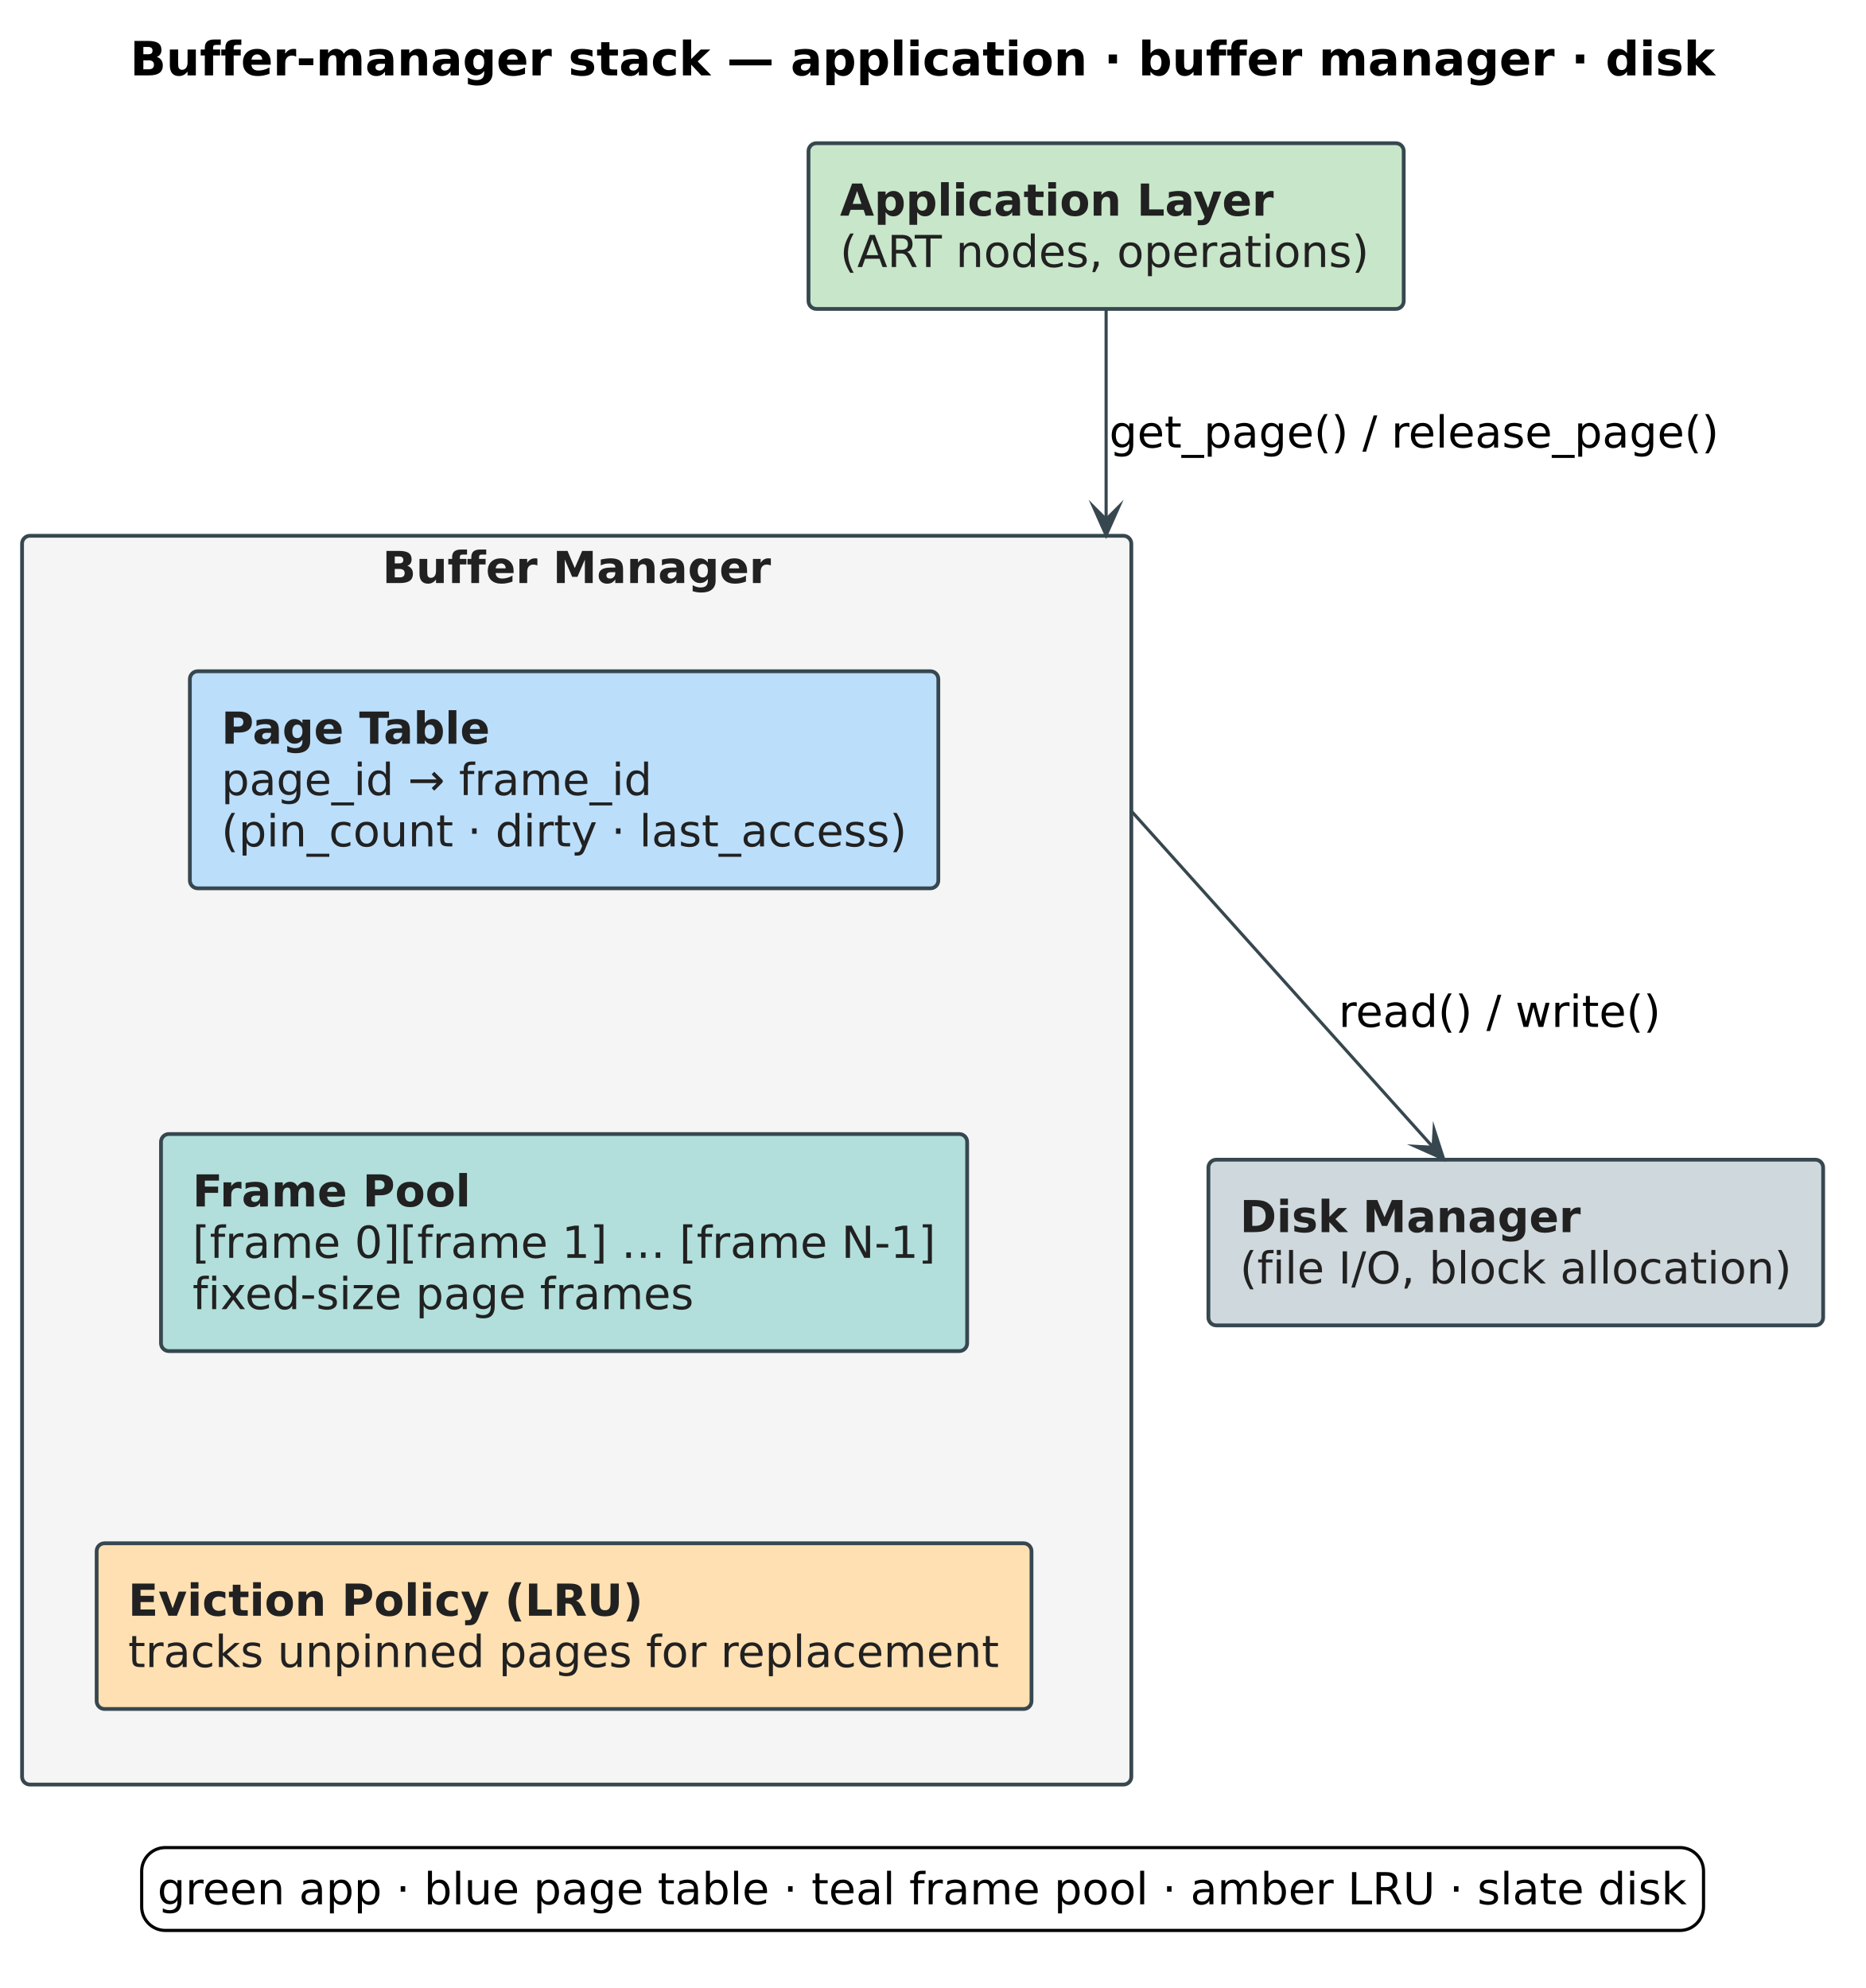
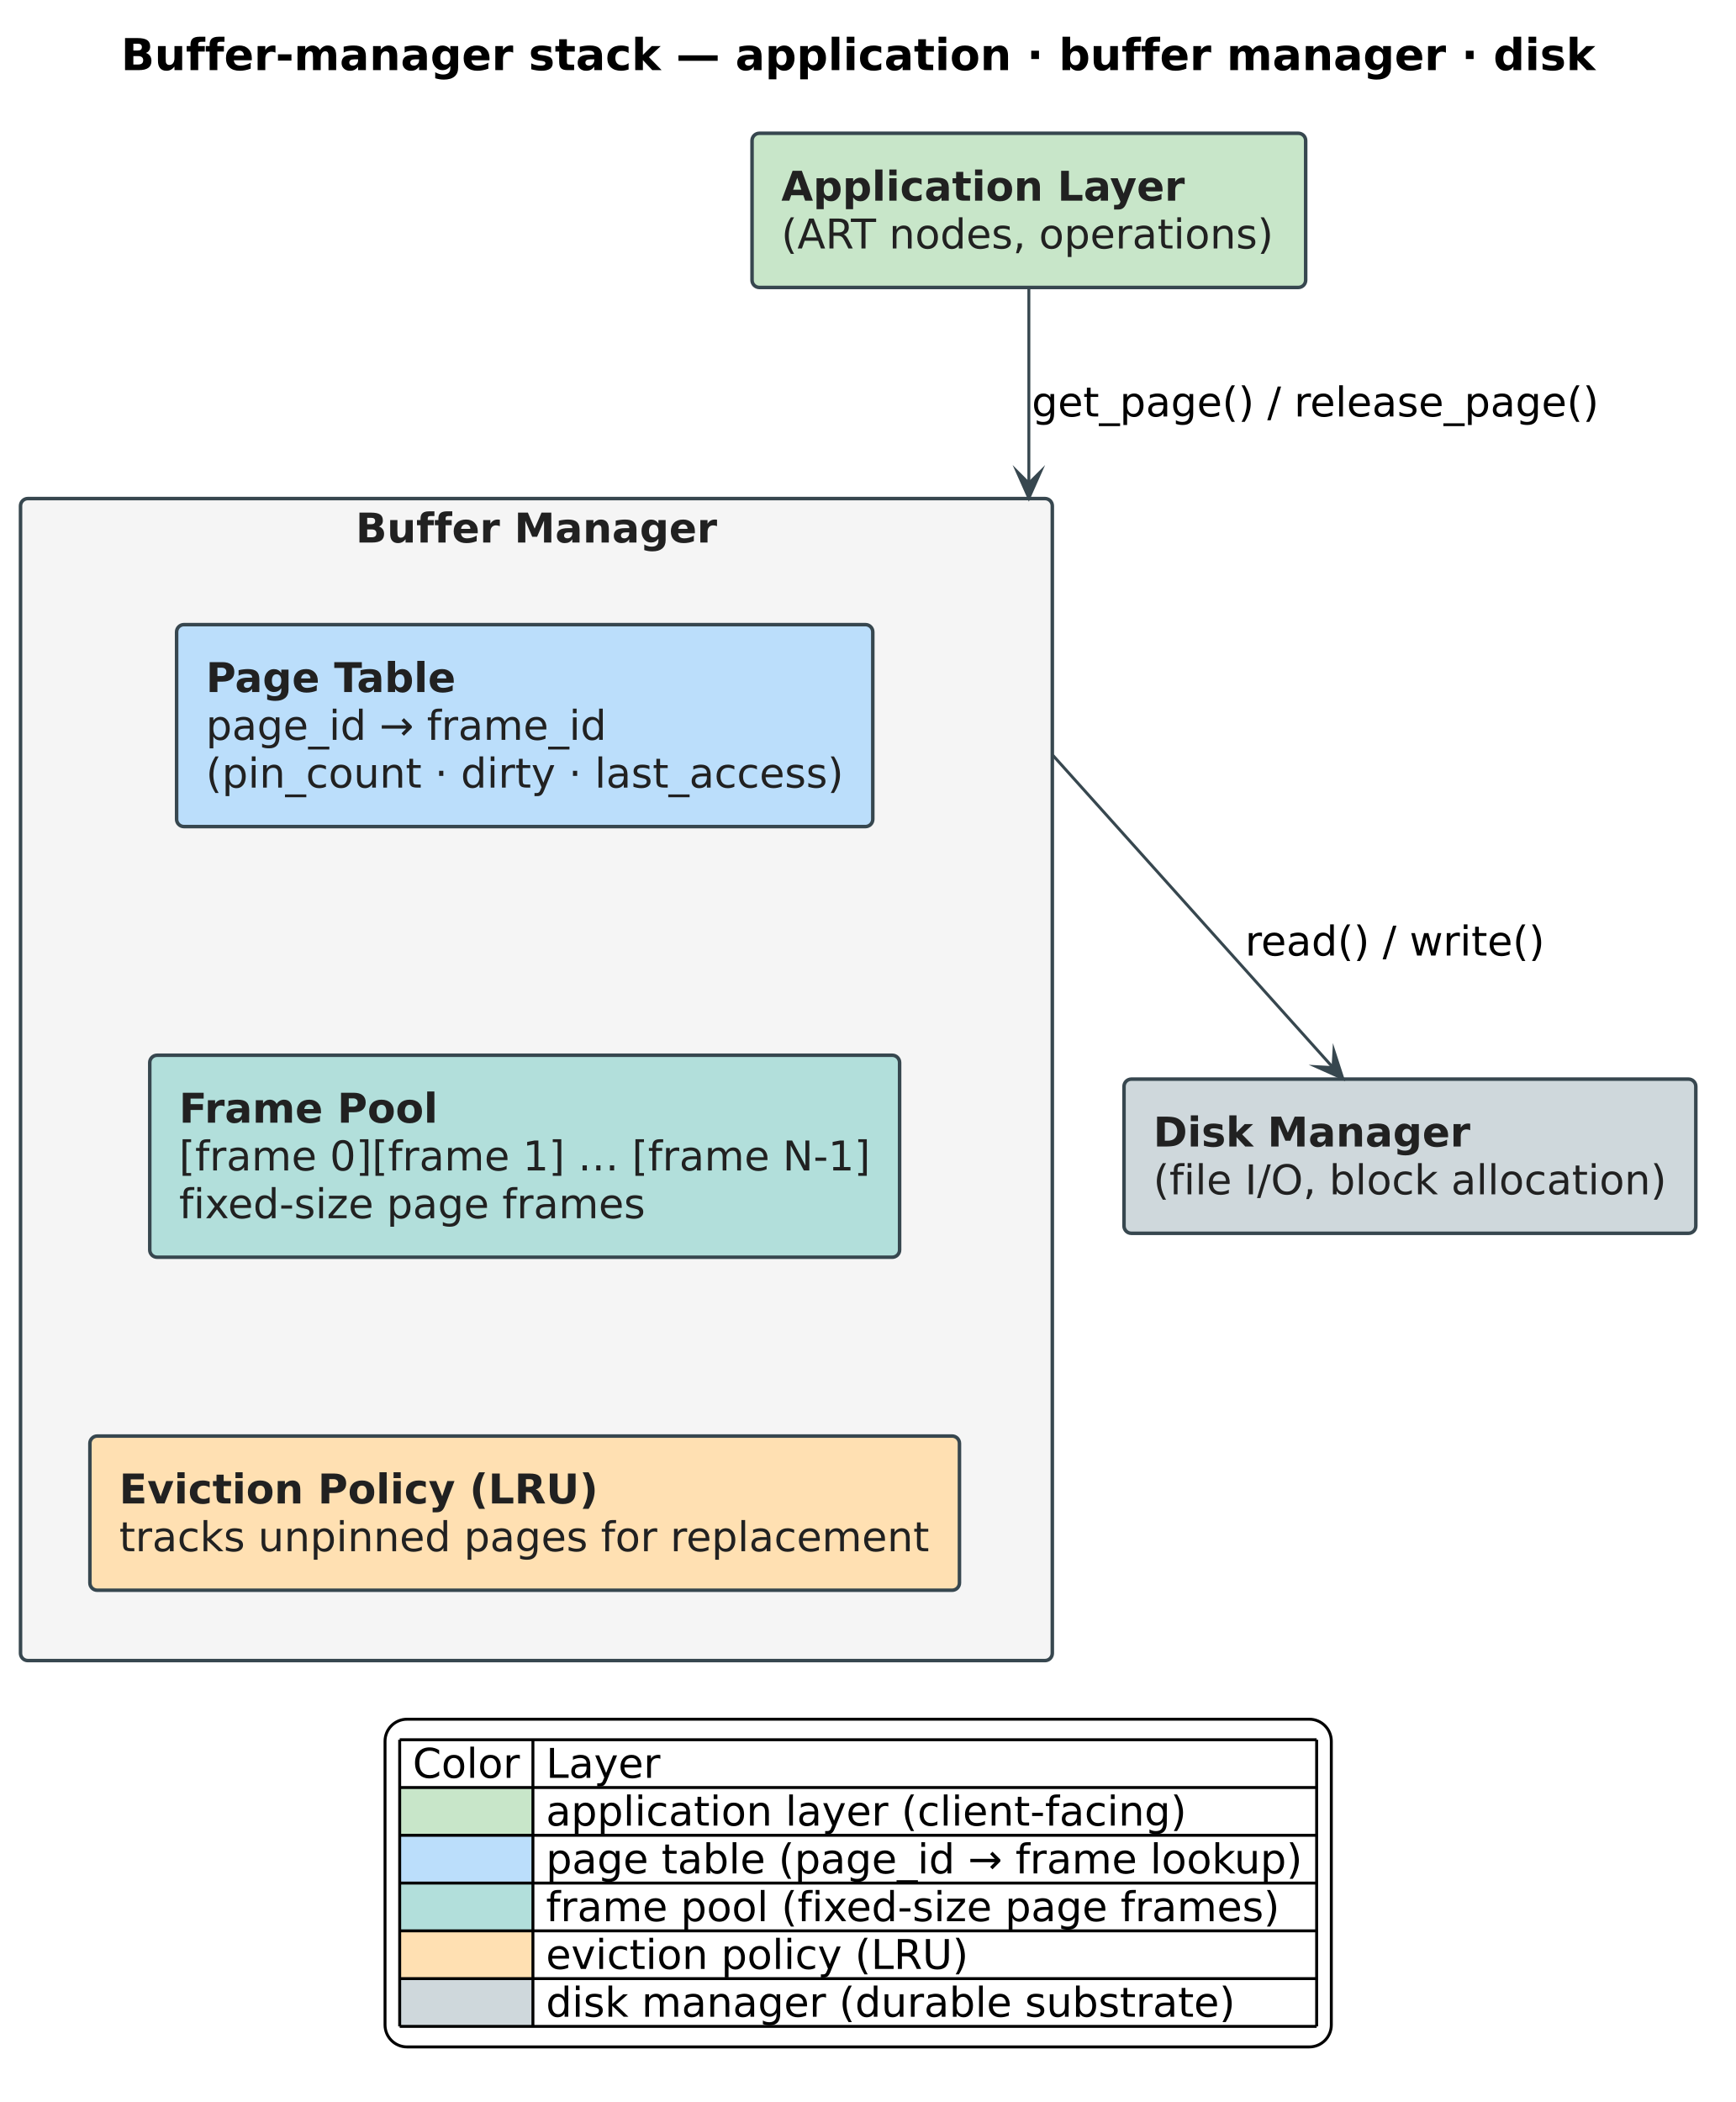
- <svg xmlns="http://www.w3.org/2000/svg" contentStyleType="text/css" data-diagram-type="DESCRIPTION" height="631px" preserveAspectRatio="none" style="width:592px;height:631px;background:#FFFFFF;" version="1.1" viewBox="0 0 592 631" width="592px" zoomAndPan="magnify">
+ <svg xmlns="http://www.w3.org/2000/svg" contentStyleType="text/css" data-diagram-type="DESCRIPTION" height="717px" preserveAspectRatio="none" style="width:592px;height:717px;background:#FFFFFF;" version="1.1" viewBox="0 0 592 717" width="592px" zoomAndPan="magnify">
  <defs />
  <g>
    <g class="title" data-source-line="23">
      <text fill="#000000" font-family="'DejaVu Sans'" font-size="15" font-weight="700" lengthAdjust="spacing" textLength="502.954" x="41.291" y="23.923">Buffer-manager stack — application · buffer manager · disk</text>
    </g>
    <g class="cluster" data-qualified-name="BM" data-source-line="27" id="ent0002">
      <rect fill="#F5F5F5" height="396.37" rx="2.5" ry="2.5" style="stroke:#37474F;stroke-width:1.2;" width="352" x="7" y="170.061" />
      <text fill="#212121" font-family="'DejaVu Sans'" font-size="14" font-weight="700" lengthAdjust="spacing" textLength="123.307" x="121.347" y="185.056">Buffer Manager</text>
    </g>
    <g class="entity" data-qualified-name="BM.PT" data-source-line="28" id="ent0003">
      <rect fill="#BBDEFB" height="68.891" rx="2.5" ry="2.5" style="stroke:#37474F;stroke-width:1.2;" width="237.506" x="60.25" y="213.061" />
      <text fill="#212121" font-family="'DejaVu Sans'" font-size="14" font-weight="700" lengthAdjust="spacing" textLength="87.411" x="70.25" y="236.056">Page Table</text>
      <text fill="#212121" font-family="'DejaVu Sans'" font-size="14" lengthAdjust="spacing" textLength="136.664" x="70.25" y="252.353">page_id → frame_id</text>
      <text fill="#212121" font-family="'DejaVu Sans'" font-size="14" lengthAdjust="spacing" textLength="217.506" x="70.25" y="268.65">(pin_count · dirty · last_access)</text>
    </g>
    <g class="entity" data-qualified-name="BM.FP" data-source-line="29" id="ent0004">
      <rect fill="#B2DFDB" height="68.891" rx="2.5" ry="2.5" style="stroke:#37474F;stroke-width:1.2;" width="255.812" x="51.09" y="359.951" />
      <text fill="#212121" font-family="'DejaVu Sans'" font-size="14" font-weight="700" lengthAdjust="spacing" textLength="89.168" x="61.09" y="382.946">Frame Pool</text>
      <text fill="#212121" font-family="'DejaVu Sans'" font-size="14" lengthAdjust="spacing" textLength="235.812" x="61.09" y="399.243">[frame 0][frame 1] … [frame N-1]</text>
      <text fill="#212121" font-family="'DejaVu Sans'" font-size="14" lengthAdjust="spacing" textLength="159.476" x="61.09" y="415.54">fixed-size page frames</text>
    </g>
    <g class="entity" data-qualified-name="BM.EV" data-source-line="30" id="ent0005">
      <rect fill="#FFE0B2" height="52.594" rx="2.5" ry="2.5" style="stroke:#37474F;stroke-width:1.2;" width="296.65" x="30.67" y="489.841" />
      <text fill="#212121" font-family="'DejaVu Sans'" font-size="14" font-weight="700" lengthAdjust="spacing" textLength="163.379" x="40.67" y="512.836">Eviction Policy (LRU)</text>
      <text fill="#212121" font-family="'DejaVu Sans'" font-size="14" lengthAdjust="spacing" textLength="276.65" x="40.67" y="529.133">tracks unpinned pages for replacement</text>
    </g>
    <g class="entity" data-qualified-name="App" data-source-line="25" id="ent0001">
      <rect fill="#C8E6C9" height="52.594" rx="2.5" ry="2.5" style="stroke:#37474F;stroke-width:1.2;" width="188.875" x="256.56" y="45.461" />
      <text fill="#212121" font-family="'DejaVu Sans'" font-size="14" font-weight="700" lengthAdjust="spacing" textLength="138.065" x="266.56" y="68.456">Application Layer</text>
      <text fill="#212121" font-family="'DejaVu Sans'" font-size="14" lengthAdjust="spacing" textLength="168.875" x="266.56" y="84.753">(ART nodes, operations)</text>
    </g>
    <g class="entity" data-qualified-name="DM" data-source-line="35" id="ent0008">
      <rect fill="#CFD8DC" height="52.594" rx="2.5" ry="2.5" style="stroke:#37474F;stroke-width:1.2;" width="195.075" x="383.46" y="368.091" />
      <text fill="#212121" font-family="'DejaVu Sans'" font-size="14" font-weight="700" lengthAdjust="spacing" textLength="108.151" x="393.46" y="391.086">Disk Manager</text>
      <text fill="#212121" font-family="'DejaVu Sans'" font-size="14" lengthAdjust="spacing" textLength="175.075" x="393.46" y="407.383">(file I/O, block allocation)</text>
    </g>
    <g class="link" data-entity-1="ent0001" data-entity-2="ent0002" data-link-type="dependency" data-source-line="37" id="lnk9">
      <path d="M351,98.391 C351,110.286 351,125.296 351,141.167 C351,149.103 351,157.255 351,165.339 C351,166.35 351,167.359 351,168.368 C351,168.871 351,164.375 351,164.878" fill="none" id="App-to-BM" style="stroke:#37474F;stroke-width:1;" />
      <polygon fill="#37474F" points="351,169.878,355,160.878,351,164.878,347,160.878,351,169.878" style="stroke:#37474F;stroke-width:1;stroke-linejoin:miter;stroke-miterlimit:10;" />
      <text fill="#000000" font-family="'DejaVu Sans'" font-size="14" lengthAdjust="spacing" textLength="193.744" x="352" y="142.056">get_page() / release_page()</text>
    </g>
    <g class="link" data-entity-1="ent0002" data-entity-2="ent0008" data-link-type="dependency" data-source-line="38" id="lnk10">
      <path d="M359.184,257.628 C359.279,257.733 359.374,257.839 359.469,257.945 C359.661,258.159 359.855,258.375 360.052,258.595 C360.447,259.034 360.852,259.486 361.268,259.949 C362.099,260.876 362.974,261.85 363.888,262.869 C371.204,271.021 381.069,282.014 391.985,294.18 C413.817,318.511 436.516,343.809 454.771,364.159" fill="none" id="BM-to-DM" style="stroke:#37474F;stroke-width:1;" />
      <polygon fill="#37474F" points="458.11,367.881,455.078,358.51,454.771,364.159,449.123,363.853,458.11,367.881" style="stroke:#37474F;stroke-width:1;stroke-linejoin:miter;stroke-miterlimit:10;" />
      <text fill="#000000" font-family="'DejaVu Sans'" font-size="14" lengthAdjust="spacing" textLength="102.498" x="424.78" y="325.946">read() / write()</text>
    </g>
    <g class="legend" data-source-line="40">
-       <rect fill="none" height="26.297" rx="7.5" ry="7.5" style="stroke:#000000;stroke-width:1;" width="495.618" x="44.959" y="586.431" />
-       <text fill="#000000" font-family="'DejaVu Sans'" font-size="14" lengthAdjust="spacing" textLength="485.618" x="49.959" y="604.426">green app · blue page table · teal frame pool · amber LRU · slate disk</text>
+       <rect fill="none" height="111.781" rx="7.5" ry="7.5" style="stroke:#000000;stroke-width:1;" width="322.826" x="131.355" y="586.431" />
+       <text fill="#000000" font-family="'DejaVu Sans'" font-size="14" lengthAdjust="spacing" textLength="36.552" x="140.805" y="606.426">Color</text>
+       <text fill="#000000" font-family="'DejaVu Sans'" font-size="14" lengthAdjust="spacing" textLength="39.033" x="186.257" y="606.426">Layer</text>
+       <rect fill="#C8E6C9" height="16.297" style="stroke:none;stroke-width:1;" width="45.452" x="136.355" y="609.728" />
+       <text fill="#000000" font-family="'DejaVu Sans'" font-size="14" lengthAdjust="spacing" textLength="4.45" x="136.355" y="622.723"> </text>
+       <text fill="#000000" font-family="'DejaVu Sans'" font-size="14" lengthAdjust="spacing" textLength="218.531" x="186.257" y="622.723">application layer (client-facing)</text>
+       <rect fill="#BBDEFB" height="16.297" style="stroke:none;stroke-width:1;" width="45.452" x="136.355" y="626.025" />
+       <text fill="#000000" font-family="'DejaVu Sans'" font-size="14" lengthAdjust="spacing" textLength="4.45" x="136.355" y="639.02"> </text>
+       <text fill="#000000" font-family="'DejaVu Sans'" font-size="14" lengthAdjust="spacing" textLength="258.474" x="186.257" y="639.02">page table (page_id → frame lookup)</text>
+       <rect fill="#B2DFDB" height="16.297" style="stroke:none;stroke-width:1;" width="45.452" x="136.355" y="642.322" />
+       <text fill="#000000" font-family="'DejaVu Sans'" font-size="14" lengthAdjust="spacing" textLength="4.45" x="136.355" y="655.317"> </text>
+       <text fill="#000000" font-family="'DejaVu Sans'" font-size="14" lengthAdjust="spacing" textLength="250.722" x="186.257" y="655.317">frame pool (fixed-size page frames)</text>
+       <rect fill="#FFE0B2" height="16.297" style="stroke:none;stroke-width:1;" width="45.452" x="136.355" y="658.618" />
+       <text fill="#000000" font-family="'DejaVu Sans'" font-size="14" lengthAdjust="spacing" textLength="4.45" x="136.355" y="671.614"> </text>
+       <text fill="#000000" font-family="'DejaVu Sans'" font-size="14" lengthAdjust="spacing" textLength="144.115" x="186.257" y="671.614">eviction policy (LRU)</text>
+       <rect fill="#CFD8DC" height="16.297" style="stroke:none;stroke-width:1;" width="45.452" x="136.355" y="674.915" />
+       <text fill="#000000" font-family="'DejaVu Sans'" font-size="14" lengthAdjust="spacing" textLength="4.45" x="136.355" y="687.91"> </text>
+       <text fill="#000000" font-family="'DejaVu Sans'" font-size="14" lengthAdjust="spacing" textLength="235.136" x="186.257" y="687.91">disk manager (durable substrate)</text>
+       <line style="stroke:#000000;stroke-width:1;" x1="136.355" x2="449.181" y1="593.431" y2="593.431" />
+       <line style="stroke:#000000;stroke-width:1;" x1="136.355" x2="449.181" y1="609.728" y2="609.728" />
+       <line style="stroke:#000000;stroke-width:1;" x1="136.355" x2="449.181" y1="626.025" y2="626.025" />
+       <line style="stroke:#000000;stroke-width:1;" x1="136.355" x2="449.181" y1="642.322" y2="642.322" />
+       <line style="stroke:#000000;stroke-width:1;" x1="136.355" x2="449.181" y1="658.618" y2="658.618" />
+       <line style="stroke:#000000;stroke-width:1;" x1="136.355" x2="449.181" y1="674.915" y2="674.915" />
+       <line style="stroke:#000000;stroke-width:1;" x1="136.355" x2="449.181" y1="691.212" y2="691.212" />
+       <line style="stroke:#000000;stroke-width:1;" x1="136.355" x2="136.355" y1="593.431" y2="691.212" />
+       <line style="stroke:#000000;stroke-width:1;" x1="181.807" x2="181.807" y1="593.431" y2="691.212" />
+       <line style="stroke:#000000;stroke-width:1;" x1="449.181" x2="449.181" y1="593.431" y2="691.212" />
    </g>
  </g>
</svg>
